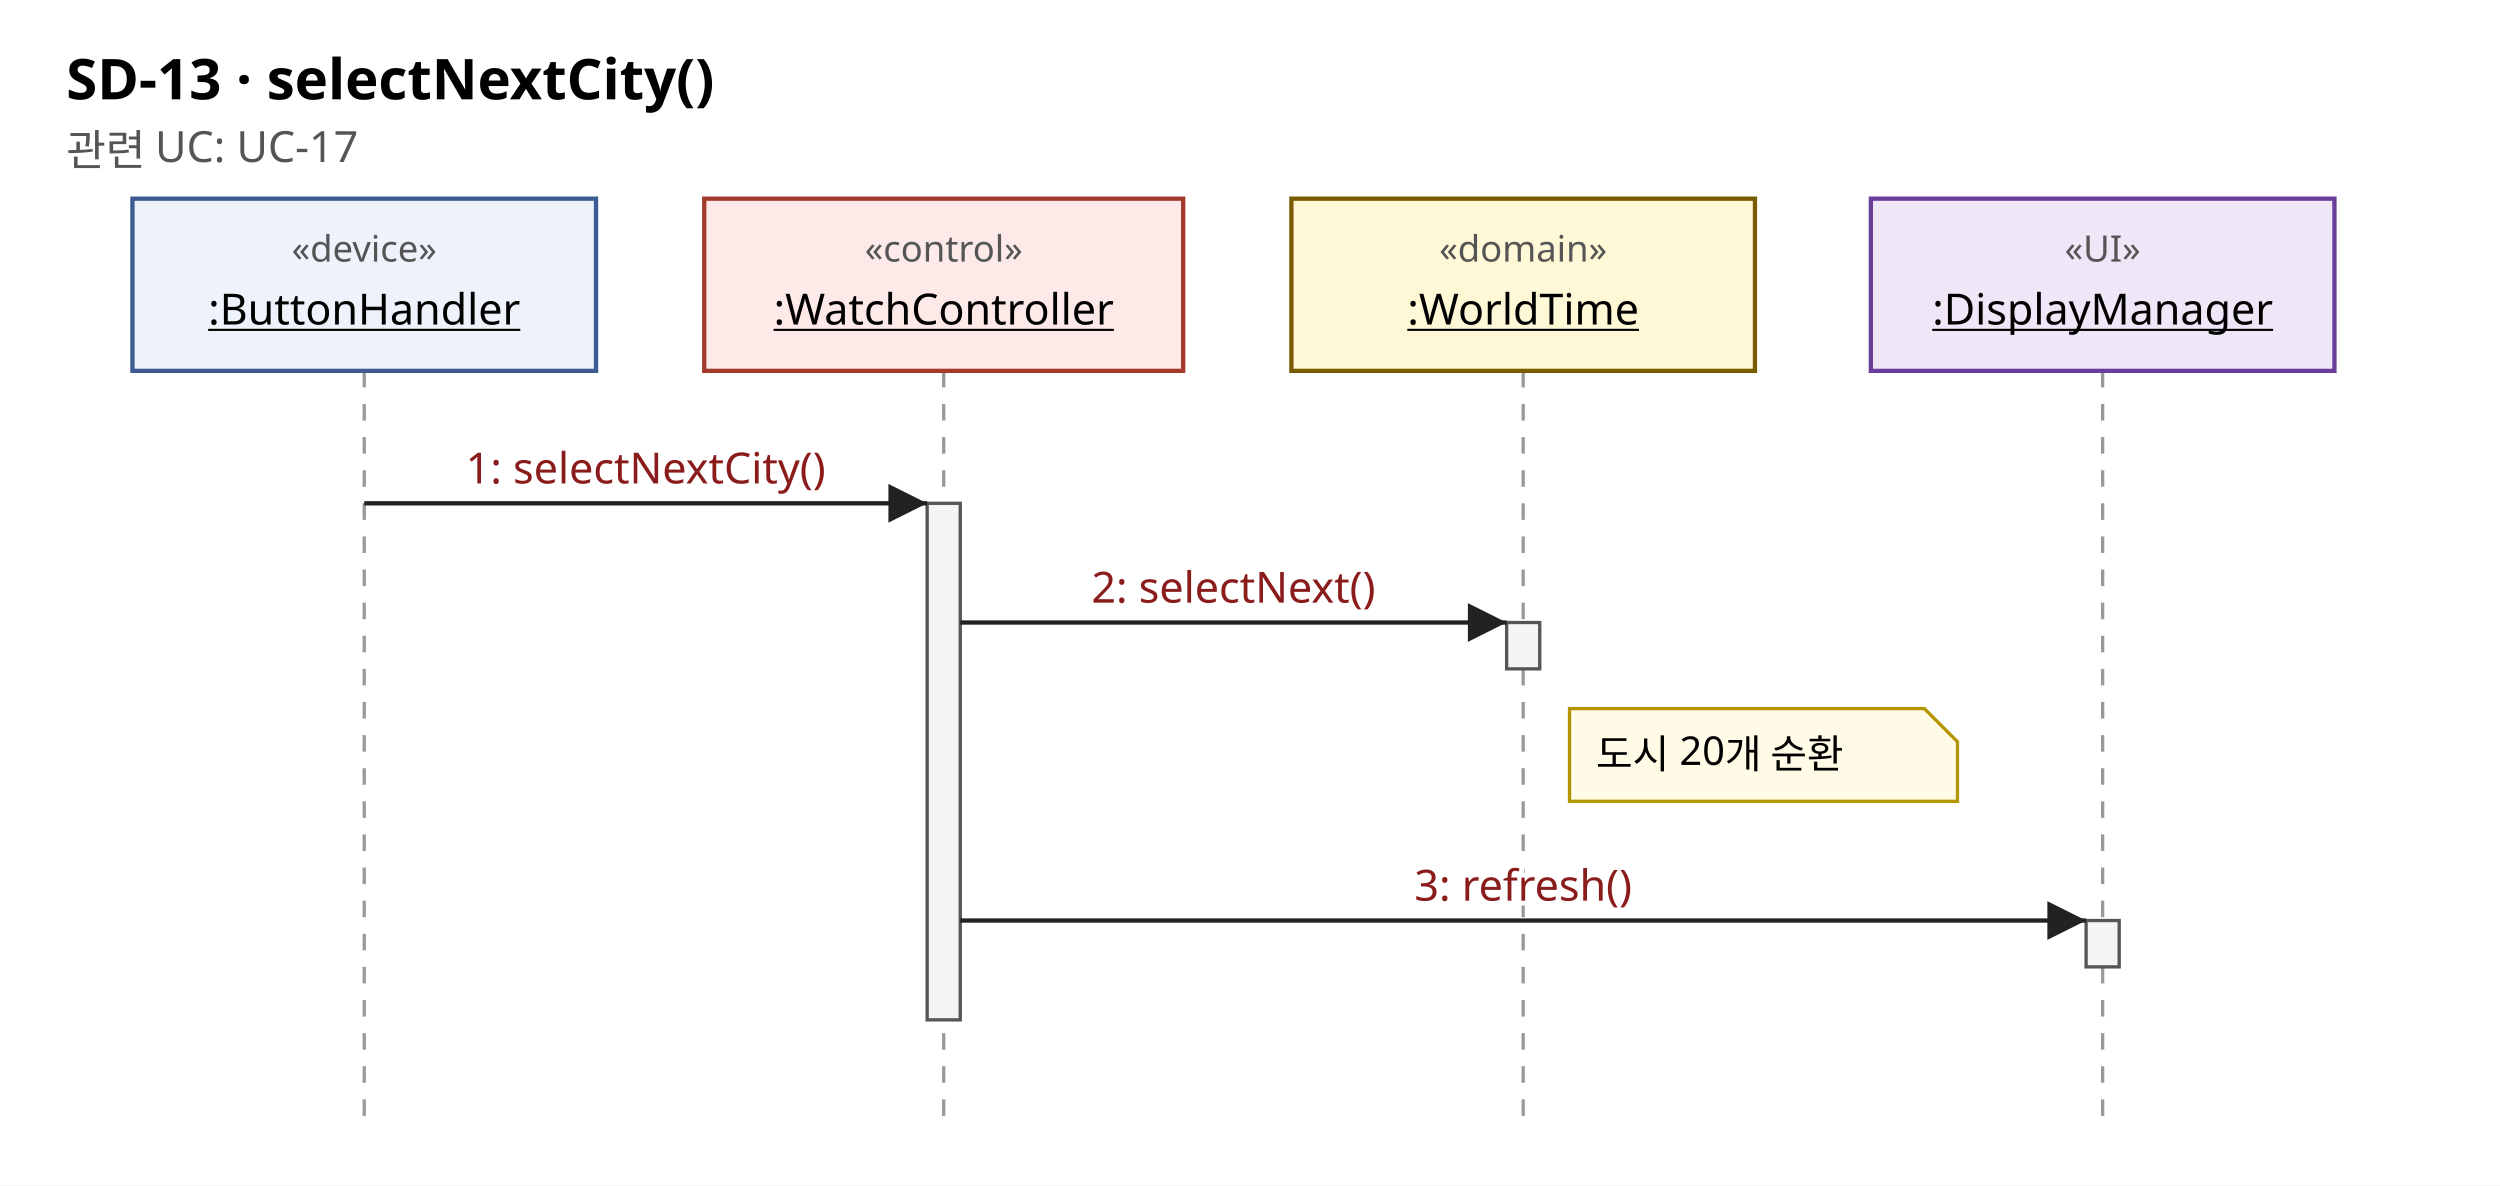
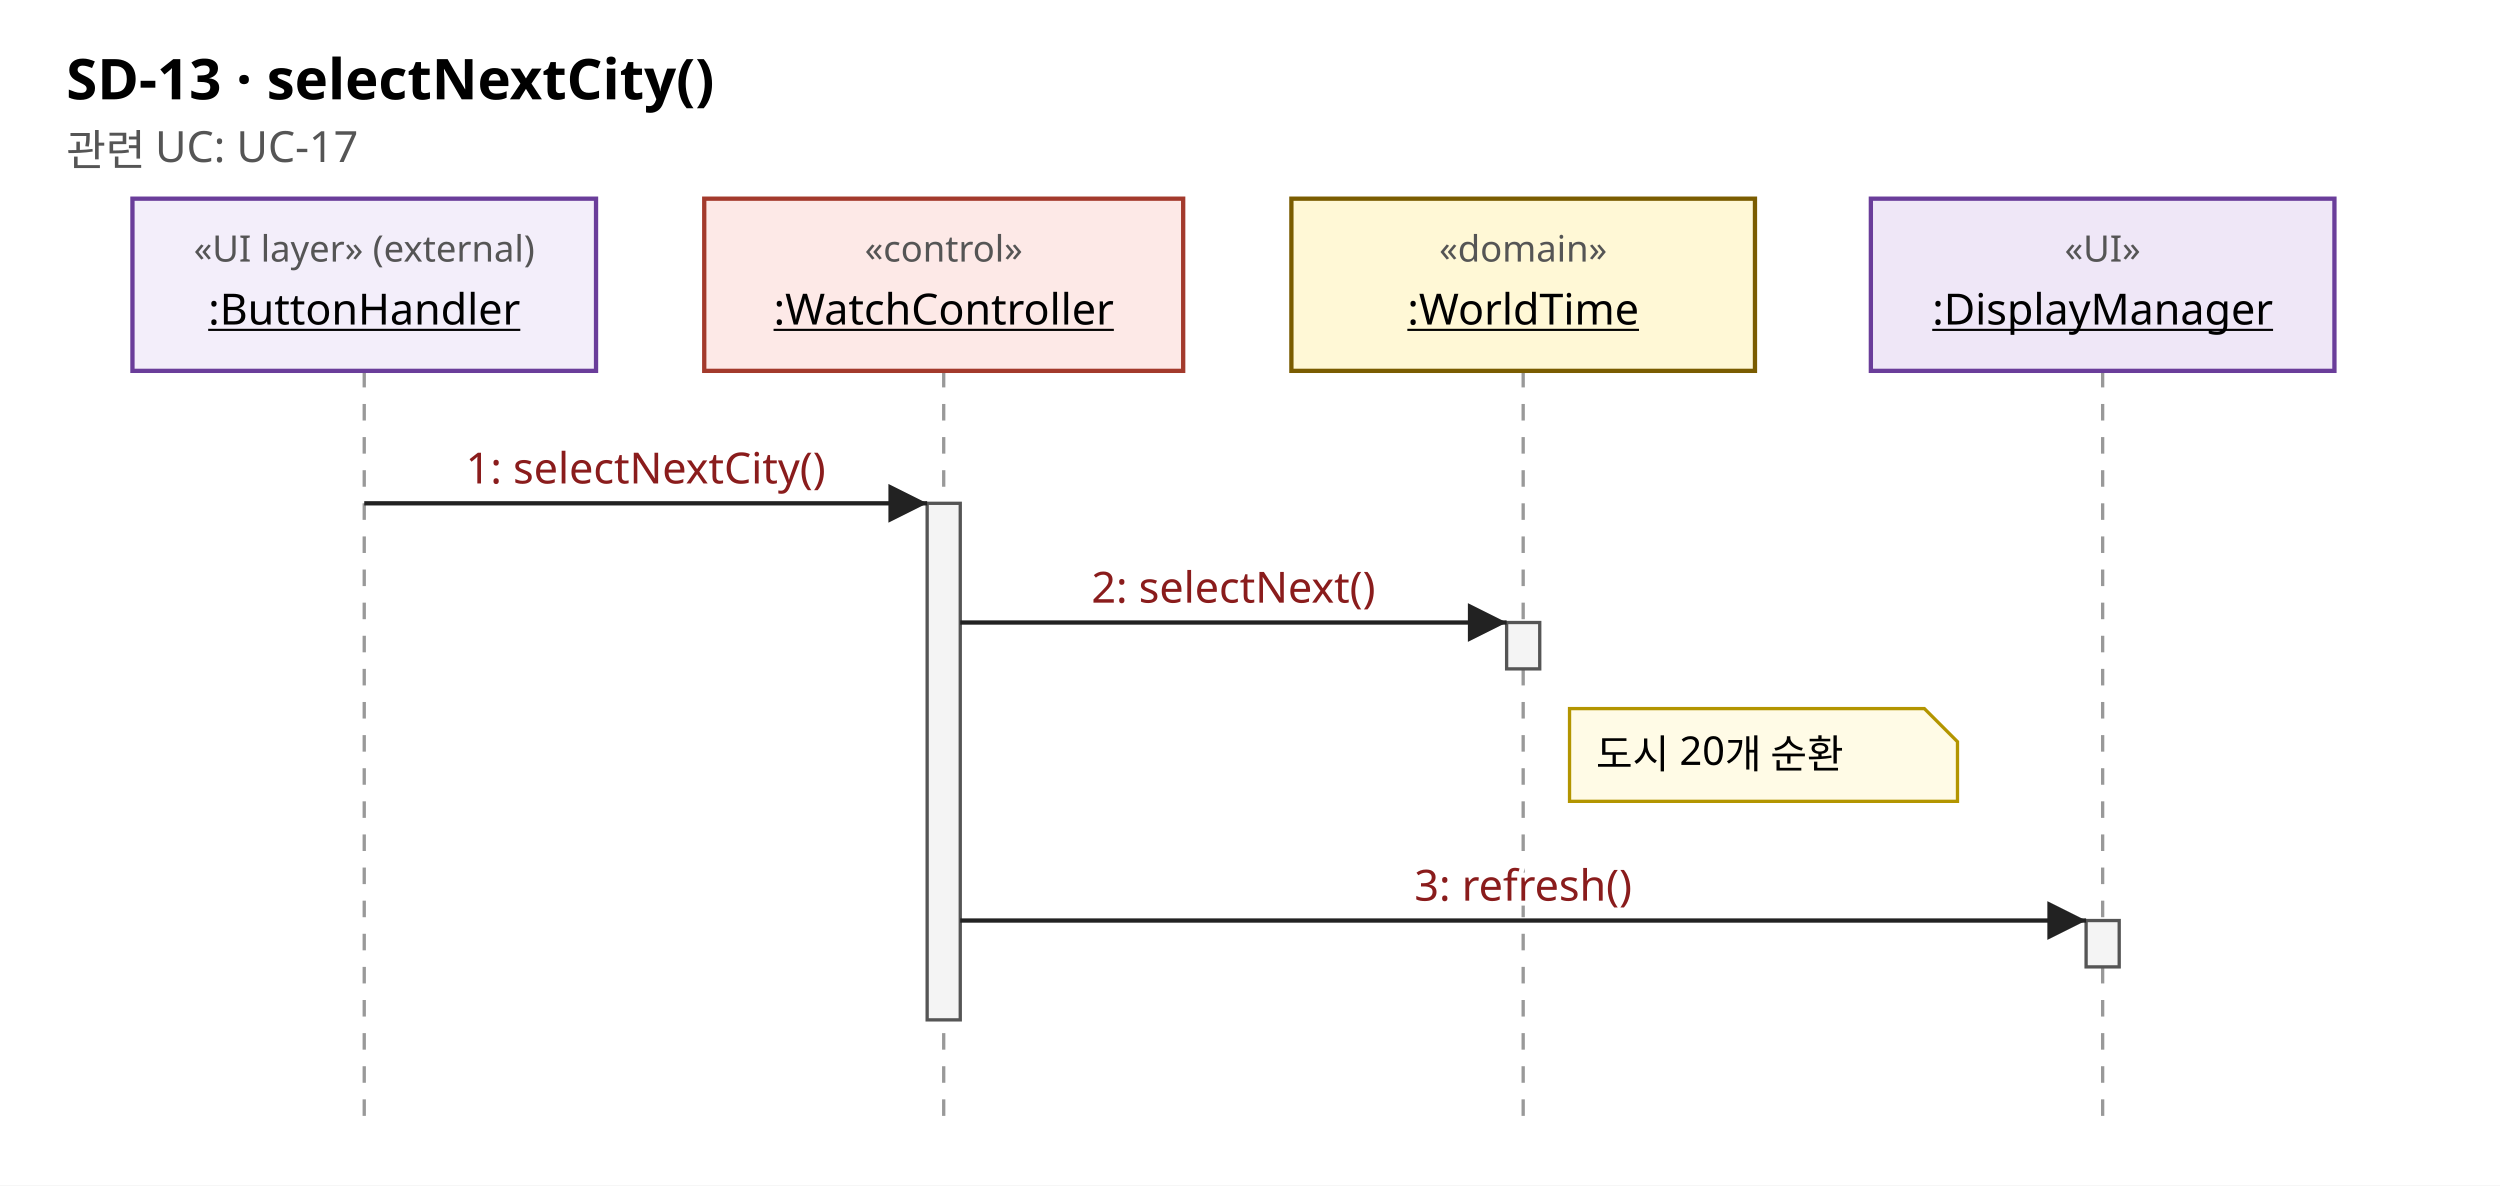
<svg xmlns="http://www.w3.org/2000/svg" width="755" height="358" viewBox="0 0 755 358" font-family="Malgun Gothic, Apple SD Gothic Neo, Noto Sans KR, WenQuanYi Zen Hei, sans-serif">
  <defs>
    <marker id="f" viewBox="0 0 10 10" refX="10" refY="5" markerWidth="9" markerHeight="9" orient="auto">
      <path d="M0,0 L10,5 L0,10 z" fill="#222" />
    </marker>
  </defs>
  <rect width="755" height="358" fill="#fff" />
  <text x="20" y="30" font-size="17" font-weight="bold">SD-13 · selectNextCity()</text>
  <text x="20" y="50" font-size="13" fill="#555">관련 UC: UC-17</text>
  <line x1="110" y1="112" x2="110" y2="338" stroke="#999" stroke-dasharray="5 5" />
-   <rect x="40.0" y="60" width="140" height="52" fill="#eef2fa" stroke="#3b5b92" stroke-width="1.3" />
-   <text x="110" y="79" text-anchor="middle" font-size="11" fill="#555">«device»</text>
+   <rect x="40.0" y="60" width="140" height="52" fill="#f3eefa" stroke="#6a3d9a" stroke-width="1.3" />
+   <text x="110" y="79" text-anchor="middle" font-size="11" fill="#555">«UI layer» (external)</text>
  <text x="110" y="98" text-anchor="middle" font-size="13" text-decoration="underline">:ButtonHandler</text>
  <line x1="285" y1="112" x2="285" y2="338" stroke="#999" stroke-dasharray="5 5" />
  <rect x="212.68" y="60" width="144.64" height="52" fill="#fde9e7" stroke="#a33a2c" stroke-width="1.3" />
  <text x="285" y="79" text-anchor="middle" font-size="11" fill="#555">«control»</text>
  <text x="285" y="98" text-anchor="middle" font-size="13" text-decoration="underline">:WatchController</text>
  <line x1="460" y1="112" x2="460" y2="338" stroke="#999" stroke-dasharray="5 5" />
  <rect x="390.0" y="60" width="140" height="52" fill="#fff8d6" stroke="#7a5c00" stroke-width="1.3" />
  <text x="460" y="79" text-anchor="middle" font-size="11" fill="#555">«domain»</text>
  <text x="460" y="98" text-anchor="middle" font-size="13" text-decoration="underline">:WorldTime</text>
  <line x1="635" y1="112" x2="635" y2="338" stroke="#999" stroke-dasharray="5 5" />
  <rect x="565.0" y="60" width="140" height="52" fill="#efe7f7" stroke="#6a3d9a" stroke-width="1.3" />
  <text x="635" y="79" text-anchor="middle" font-size="11" fill="#555">«UI»</text>
  <text x="635" y="98" text-anchor="middle" font-size="13" text-decoration="underline">:DisplayManager</text>
  <rect x="455" y="188" width="10" height="14" fill="#f4f4f4" stroke="#555" />
  <rect x="630" y="278" width="10" height="14" fill="#f4f4f4" stroke="#555" />
  <rect x="280" y="152" width="10" height="156" fill="#f4f4f4" stroke="#555" />
  <line x1="110" y1="152" x2="280" y2="152" stroke="#222" stroke-width="1.3" marker-end="url(#f)" />
  <text x="195.0" y="146" text-anchor="middle" font-size="13" fill="#8a1c1c" stroke="#fff" stroke-width="3" paint-order="stroke">1: selectNextCity()</text>
  <line x1="290" y1="188" x2="455" y2="188" stroke="#222" stroke-width="1.3" marker-end="url(#f)" />
  <text x="372.5" y="182" text-anchor="middle" font-size="13" fill="#8a1c1c" stroke="#fff" stroke-width="3" paint-order="stroke">2: selectNext()</text>
  <path d="M474,214 h107.16 l10,10 v18 h-117.16 z" fill="#fffbe6" stroke="#b39500" />
  <text x="482" y="232" font-size="12">도시 20개 순환</text>
  <line x1="290" y1="278" x2="630" y2="278" stroke="#222" stroke-width="1.3" marker-end="url(#f)" />
  <text x="460.0" y="272" text-anchor="middle" font-size="13" fill="#8a1c1c" stroke="#fff" stroke-width="3" paint-order="stroke">3: refresh()</text>
</svg>
